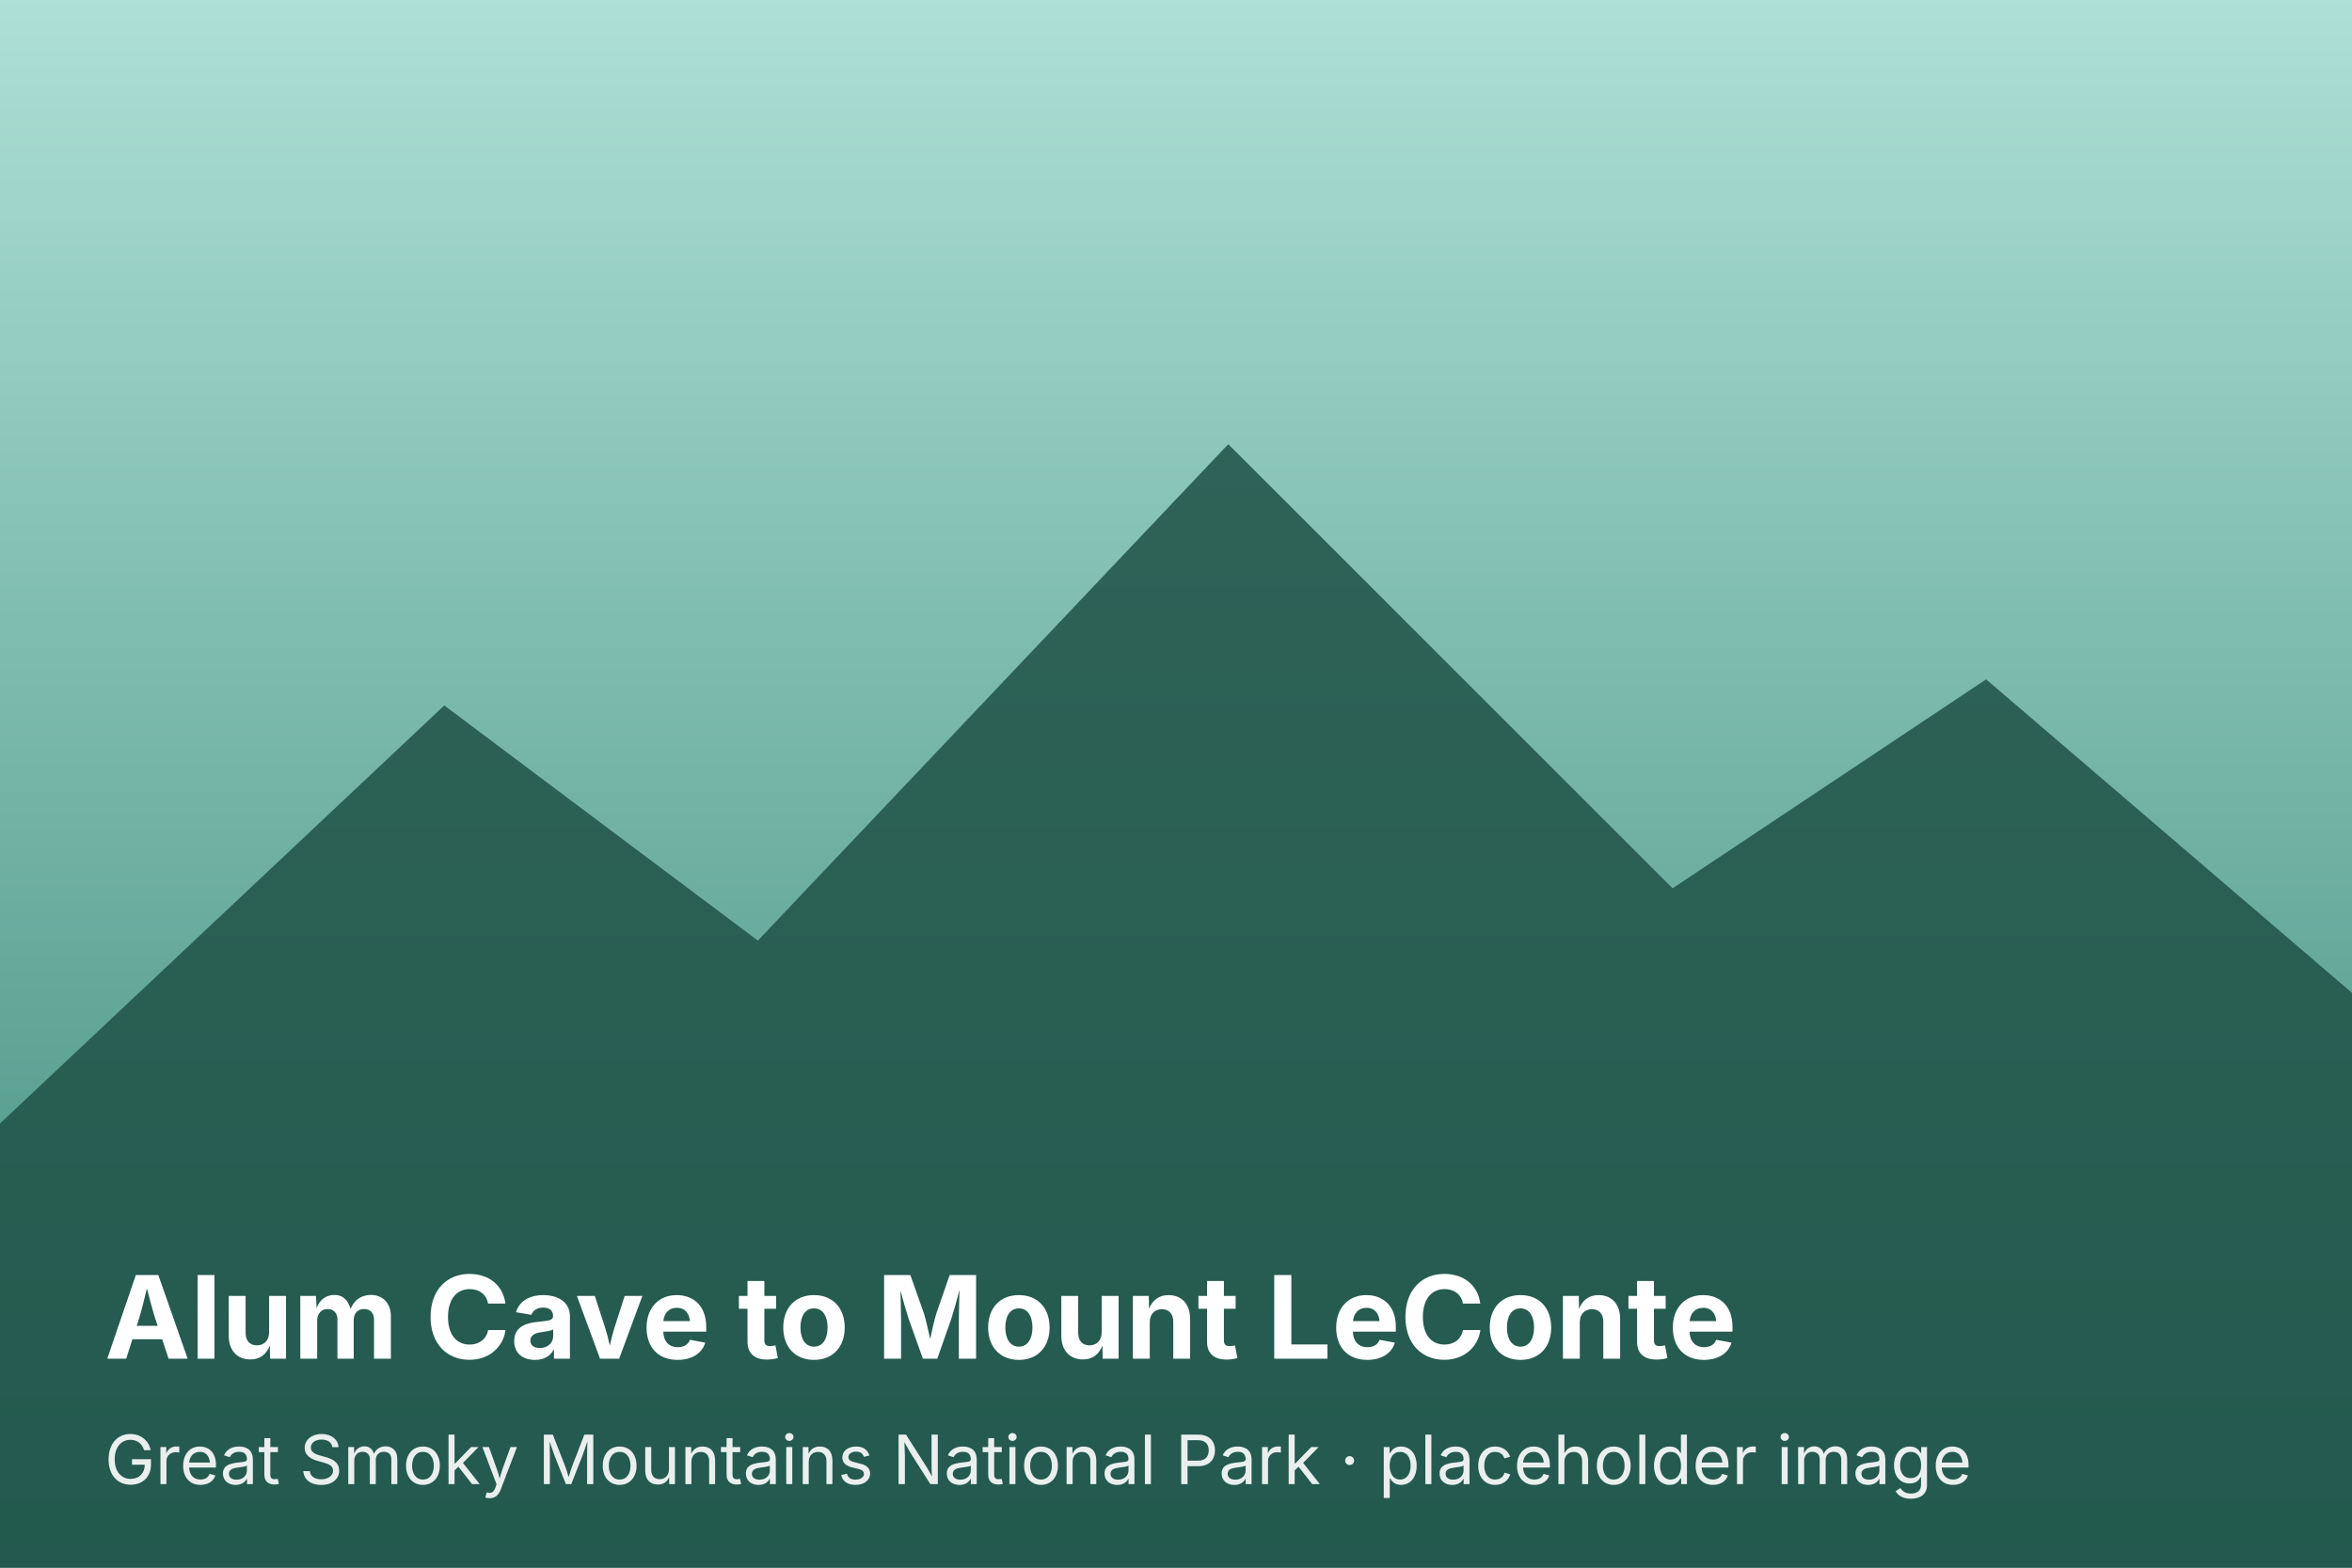
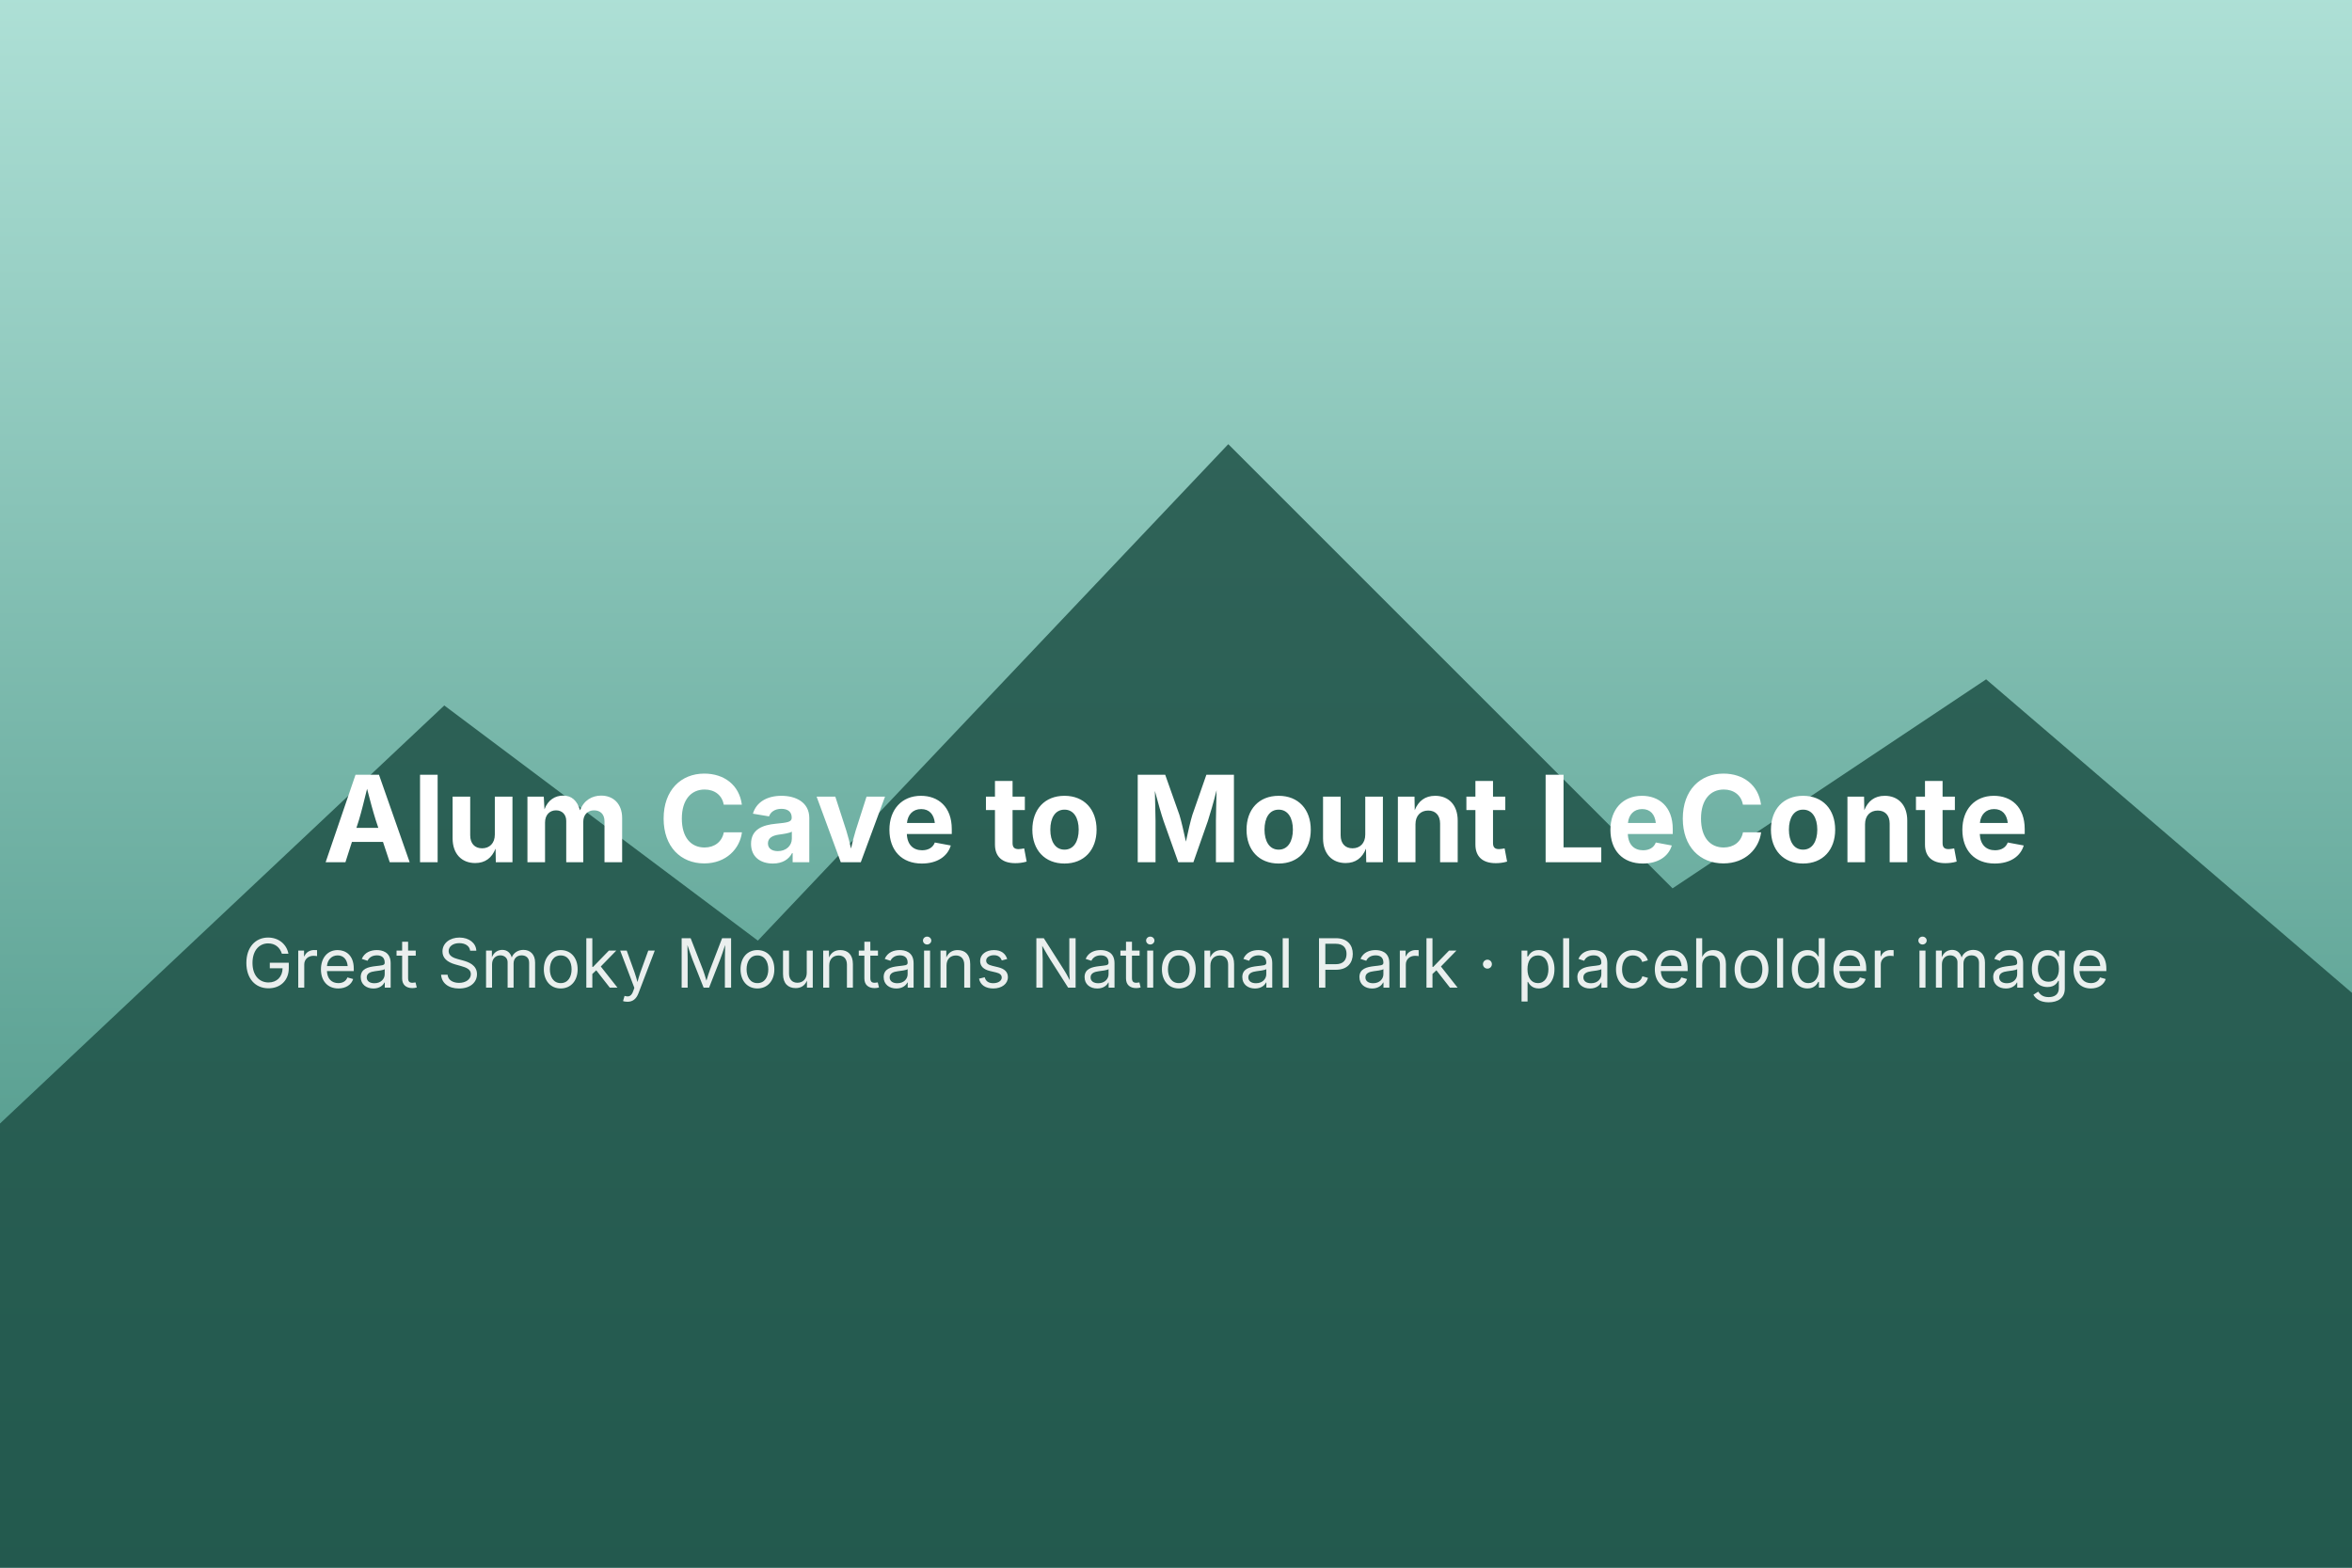
<svg xmlns="http://www.w3.org/2000/svg" viewBox="0 0 900 600" role="img" aria-label="Placeholder photo for Alum Cave to Mount LeConte">
  <defs>
    <linearGradient id="g" x1="0" y1="0" x2="0" y2="1">
      <stop offset="0" stop-color="hsl(168,45%,78%)" />
      <stop offset="1" stop-color="hsl(168,40%,38%)" />
    </linearGradient>
  </defs>
  <rect width="900" height="600" fill="url(#g)" />
  <path d="M0 430 L170 270 L290 360 L470 170 L640 340 L760 260 L900 380 V600 H0Z" fill="hsl(168,45%,22%)" opacity=".85" />
-   <text x="40" y="520" font-family="Inter,Arial,sans-serif" font-size="44" font-weight="700" fill="#fff">Alum Cave to Mount LeConte</text>
-   <text x="40" y="568" font-family="Inter,Arial,sans-serif" font-size="26" fill="#fff" opacity=".9">Great Smoky Mountains National Park · placeholder image</text>
+   <text x="450" y="330" text-anchor="middle" font-family="Inter,Arial,sans-serif" font-size="46" font-weight="700" fill="#fff">Alum Cave to Mount LeConte</text>
+   <text x="450" y="378" text-anchor="middle" font-family="Inter,Arial,sans-serif" font-size="26" fill="#fff" opacity=".9">Great Smoky Mountains National Park · placeholder image</text>
</svg>
